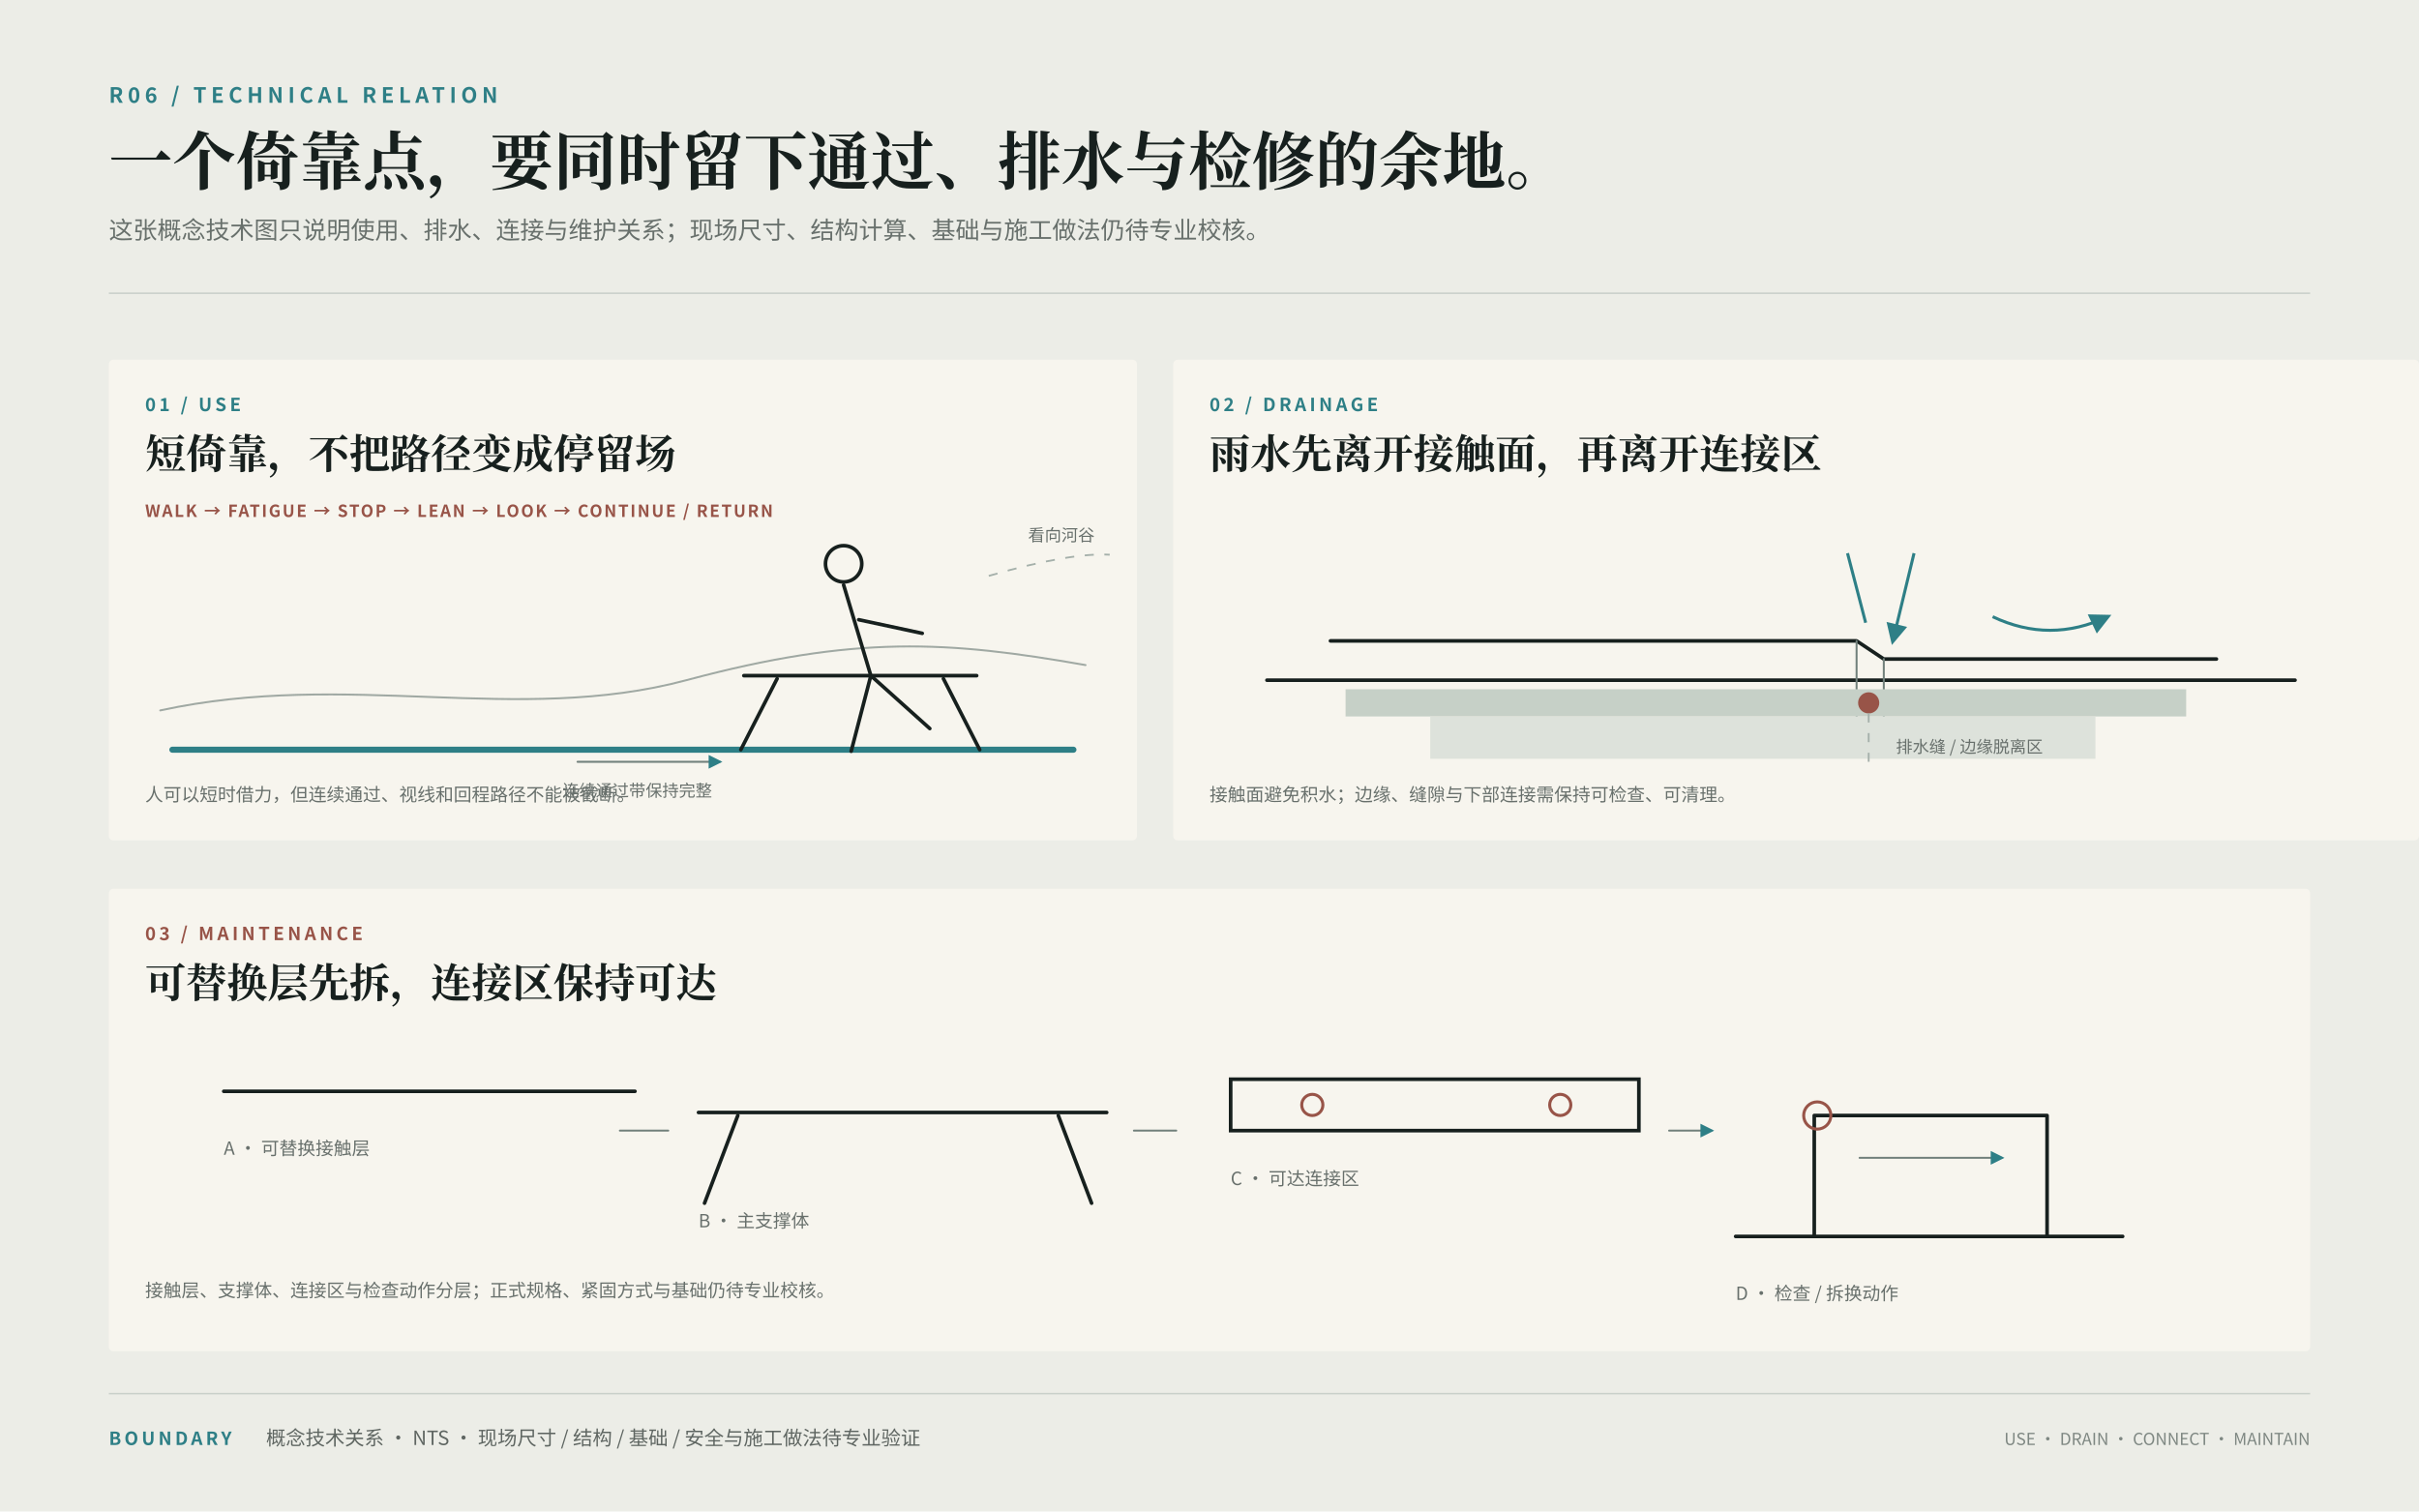
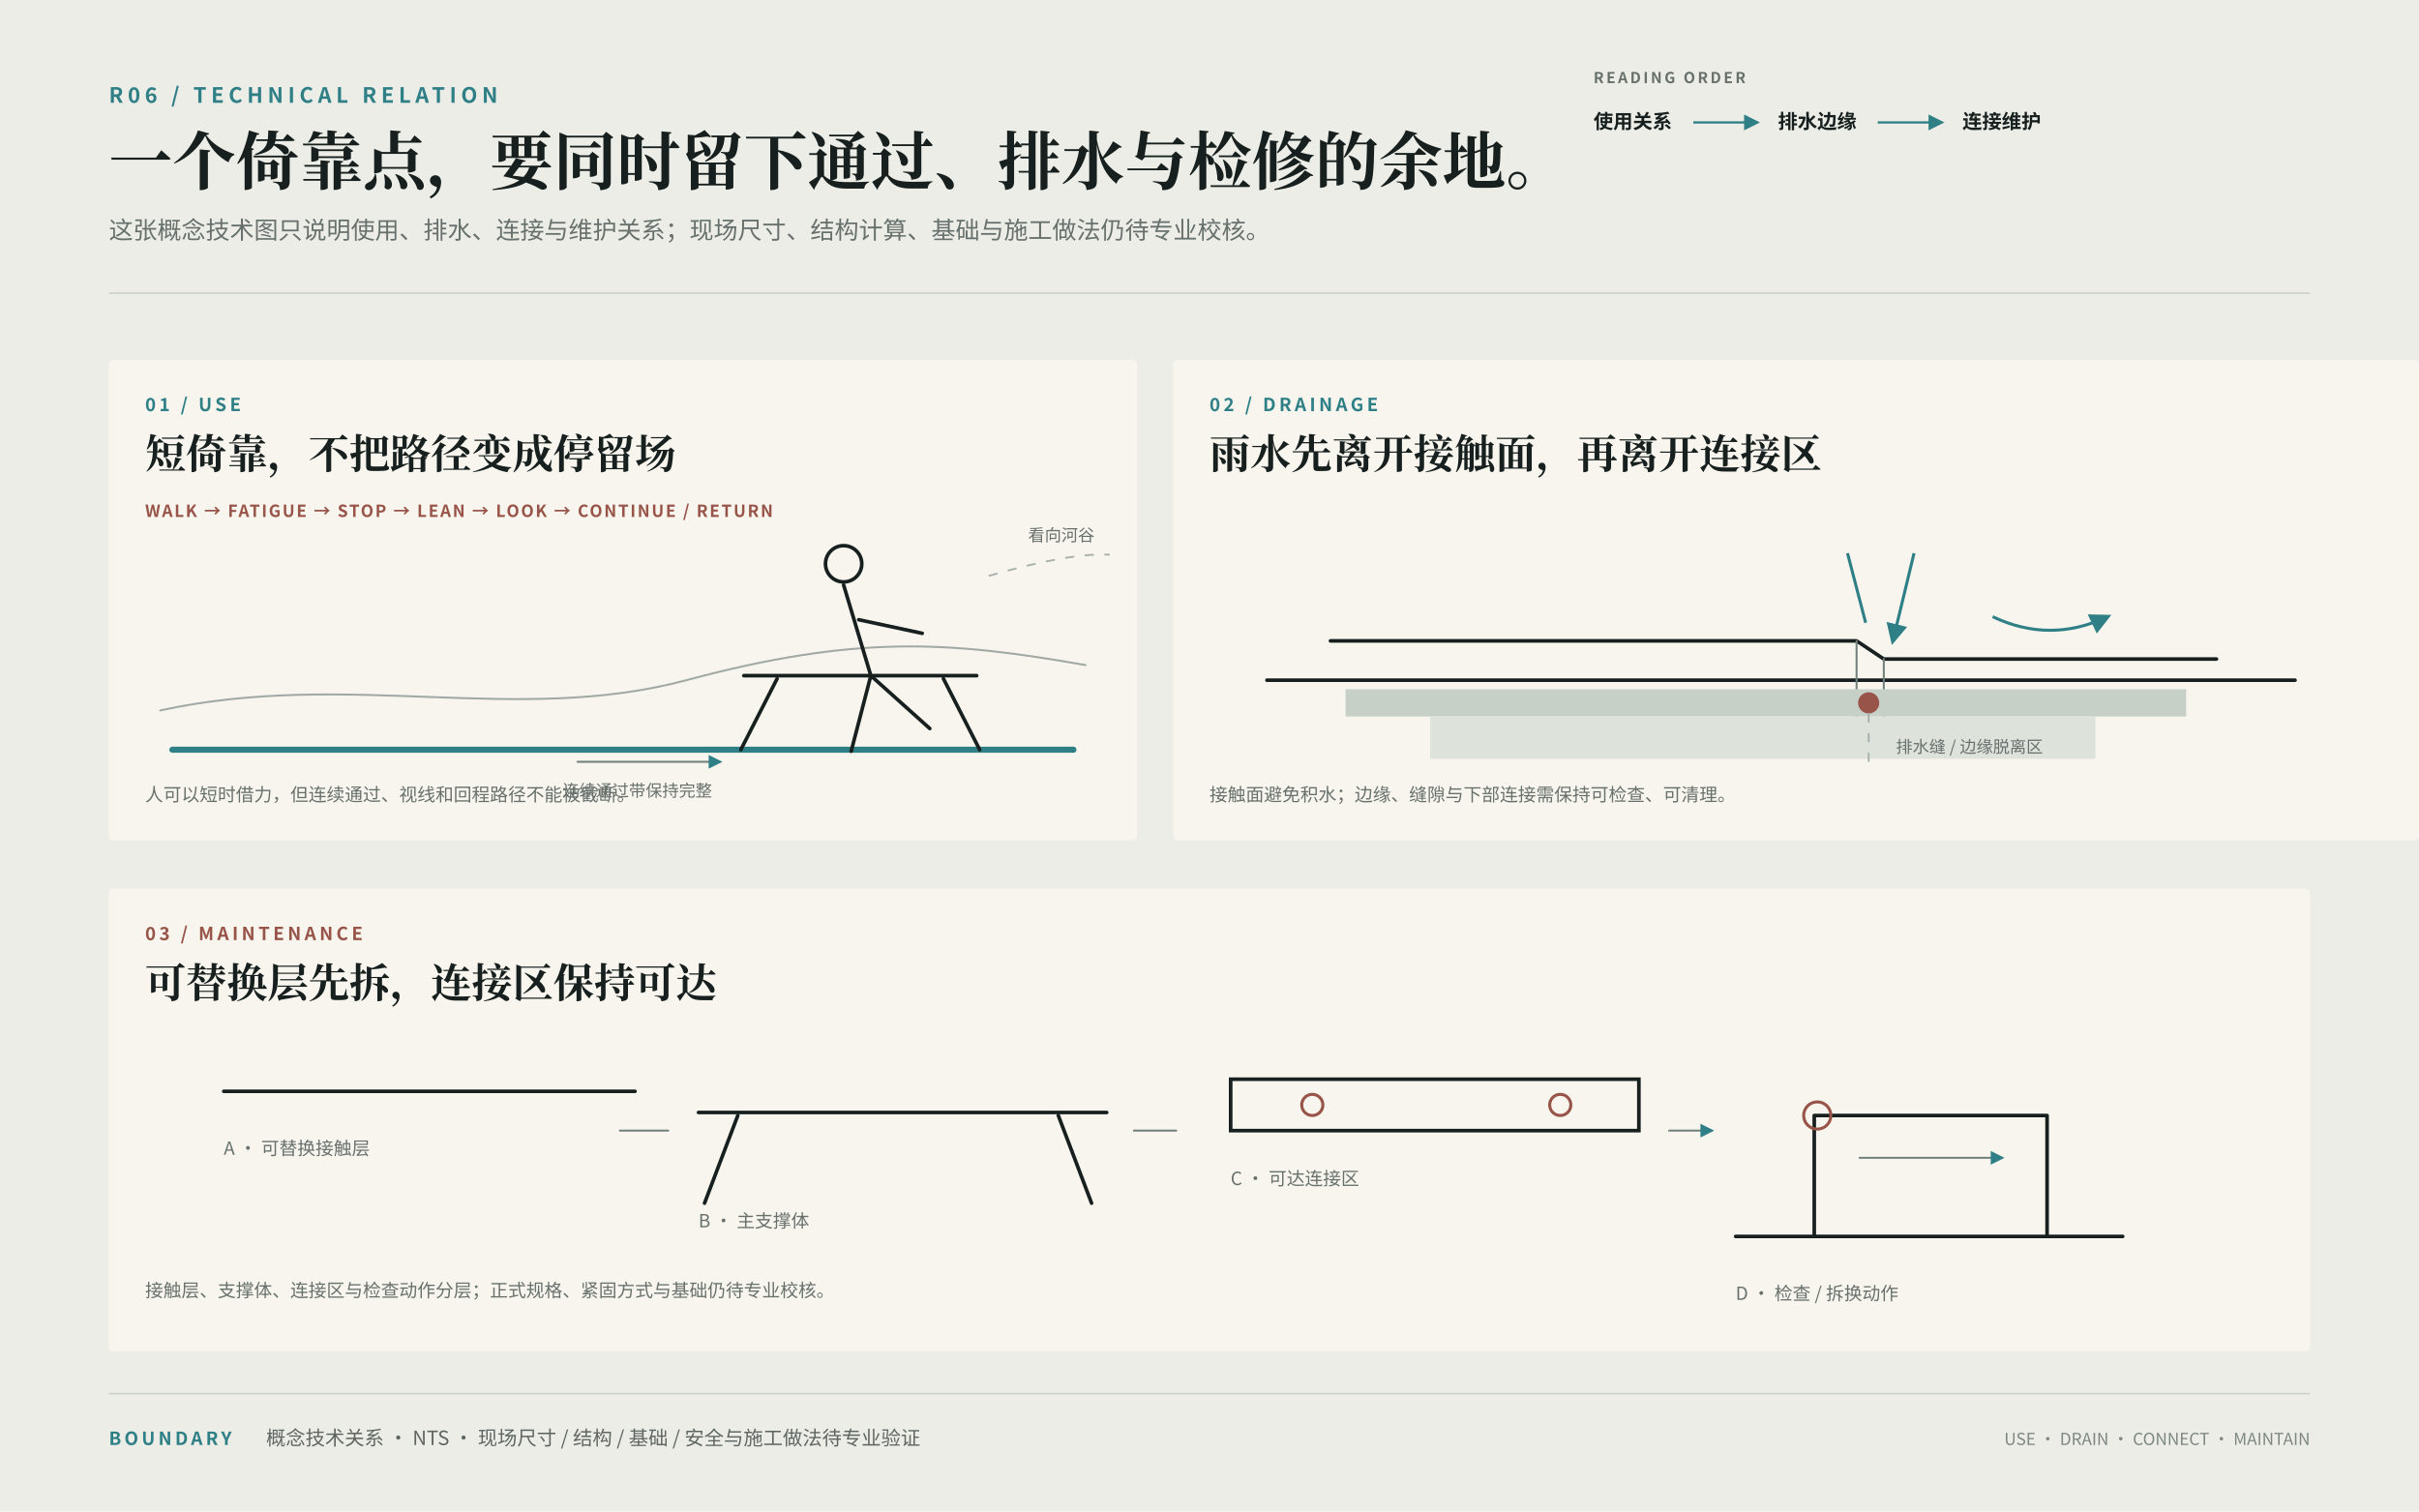
<svg xmlns="http://www.w3.org/2000/svg" width="1600" height="1000" viewBox="0 0 1600 1000" role="img" aria-labelledby="title desc">
  <defs>
    <style>
.sans{font-family:"Noto Sans CJK SC","Microsoft YaHei",Arial,sans-serif}.serif{font-family:"Noto Serif CJK SC","Songti SC","SimSun",serif}.ink{fill:#17201E}.muted{fill:#68706C}.water{stroke:#2E7F86}.seal{fill:#985448}.line{fill:none;stroke:#17201E;stroke-width:2.4;stroke-linecap:round;stroke-linejoin:round}.thin{fill:none;stroke:#71807B;stroke-width:1.3;stroke-linecap:round}.ghost{fill:none;stroke:#A5B0AA;stroke-width:1.2;stroke-dasharray:6 7}.route{fill:none;stroke:#2E7F86;stroke-width:4;stroke-linecap:round}.surface{fill:#DDE2DB}.surface2{fill:#C6D0C7}.paper{fill:#F7F5EE}.dark{fill:#0D2429}
</style>
    <marker id="arrow" viewBox="0 0 10 10" refX="8" refY="5" markerWidth="7" markerHeight="7" orient="auto-start-reverse">
      <path d="M0 0L10 5L0 10Z" fill="#2E7F86" />
    </marker>
  </defs>
  <rect width="1600" height="1000" fill="#ECEDE7" />
  <g class="sans">
    <text x="72" y="68" font-size="14" font-weight="700" letter-spacing="3" fill="#2E7F86">R06 / TECHNICAL RELATION</text>
    <text x="72" y="122" class="serif ink" font-size="42" font-weight="700">一个倚靠点，要同时留下通过、排水与检修的余地。</text>
    <text x="72" y="158" class="muted" font-size="16">这张概念技术图只说明使用、排水、连接与维护关系；现场尺寸、结构计算、基础与施工做法仍待专业校核。</text>
+     <g transform="translate(1054 55)">
+       <text x="0" y="0" font-size="10" font-weight="700" letter-spacing="1.6" fill="#68706C">READING ORDER</text>
+       <text x="0" y="30" font-size="13" font-weight="700" fill="#17201E">使用关系</text>
+       <path d="M66 26h42" class="water" fill="none" stroke-width="1.5" marker-end="url(#arrow)" />
+       <text x="122" y="30" font-size="13" font-weight="700" fill="#17201E">排水边缘</text>
+       <path d="M188 26h42" class="water" fill="none" stroke-width="1.5" marker-end="url(#arrow)" />
+       <text x="244" y="30" font-size="13" font-weight="700" fill="#17201E">连接维护</text>
+     </g>
  </g>
  <line x1="72" y1="194" x2="1528" y2="194" stroke="#C9D0CA" />
  <g transform="translate(72 238)">
    <g>
      <rect width="680" height="318" rx="3" class="paper" />
      <text x="24" y="34" class="sans" font-size="12" font-weight="700" letter-spacing="2.2" fill="#2E7F86">01 / USE</text>
      <text x="24" y="72" class="serif ink" font-size="27" font-weight="700">短倚靠，不把路径变成停留场</text>
      <text x="24" y="104" class="sans" font-size="11" font-weight="700" letter-spacing="1.1" fill="#985448">WALK → FATIGUE → STOP → LEAN → LOOK → CONTINUE / RETURN</text>
      <path d="M34 232 C158 205 270 242 382 212 S555 186 646 202" class="thin" opacity=".65" />
      <path d="M42 258 H638" class="route" />
      <path d="M420 209 H574" class="line" stroke-width="7" />
      <path d="M442 211 l-24 47 M552 211 l24 47" class="line" />
      <g transform="translate(486 135)" class="line">
        <circle cx="0" cy="0" r="12" />
        <path d="M0 14l18 60m-8-37l42 9m-34 28l-13 50m13-50l39 35" />
      </g>
      <path d="M582 143 C620 132 646 128 662 129" class="ghost" />
      <text x="608" y="120" class="sans muted" font-size="11">看向河谷</text>
      <path d="M310 266H404" class="thin" marker-end="url(#arrow)" />
      <text x="300" y="289" class="sans muted" font-size="11">连续通过带保持完整</text>
      <text x="24" y="292" class="sans muted" font-size="12">人可以短时借力，但连续通过、视线和回程路径不能被截断。</text>
    </g>
    <g transform="translate(704)">
      <rect width="824" height="318" rx="3" class="paper" />
      <text x="24" y="34" class="sans" font-size="12" font-weight="700" letter-spacing="2.2" fill="#2E7F86">02 / DRAINAGE</text>
      <text x="24" y="72" class="serif ink" font-size="27" font-weight="700">雨水先离开接触面，再离开连接区</text>
      <path d="M62 212 H742" class="line" />
      <path d="M104 186 H452 L470 198 H690" class="line" stroke-width="7" />
      <path d="M452 186 L452 236" class="thin" />
      <path d="M470 198 L470 236" class="thin" />
      <path d="M446 128 L458 174 M490 128 L476 186" class="water" fill="none" stroke-width="2" marker-end="url(#arrow)" />
      <path d="M542 170 q38 18 76 0" class="water" fill="none" stroke-width="2" marker-end="url(#arrow)" />
      <rect x="114" y="218" width="556" height="18" class="surface2" />
      <rect x="170" y="236" width="440" height="28" class="surface" />
      <circle cx="460" cy="227" r="7" fill="#985448" />
      <path d="M460 234v37" class="ghost" />
      <text x="478" y="260" class="sans muted" font-size="11">排水缝 / 边缘脱离区</text>
      <text x="24" y="292" class="sans muted" font-size="12">接触面避免积水；边缘、缝隙与下部连接需保持可检查、可清理。</text>
    </g>
    <g transform="translate(0 350)">
      <rect width="1456" height="306" rx="3" class="paper" />
      <text x="24" y="34" class="sans" font-size="12" font-weight="700" letter-spacing="2.2" fill="#985448">03 / MAINTENANCE</text>
      <text x="24" y="72" class="serif ink" font-size="27" font-weight="700">可替换层先拆，连接区保持可达</text>
      <g transform="translate(76 118)">
        <path d="M0 16H272" class="line" stroke-width="12" />
        <text x="0" y="58" class="sans muted" font-size="12">A · 可替换接触层</text>
      </g>
      <g transform="translate(390 132)">
        <path d="M0 16H270" class="line" stroke-width="7" />
        <path d="M26 18l-22 58 M238 18l22 58" class="line" />
        <text x="0" y="92" class="sans muted" font-size="12">B · 主支撑体</text>
      </g>
      <g transform="translate(724 118)">
        <rect x="18" y="8" width="270" height="34" fill="none" stroke="#17201E" stroke-width="2.4" />
        <circle cx="72" cy="25" r="7" fill="none" stroke="#985448" stroke-width="2" />
        <circle cx="236" cy="25" r="7" fill="none" stroke="#985448" stroke-width="2" />
        <text x="18" y="78" class="sans muted" font-size="12">C · 可达连接区</text>
      </g>
      <g transform="translate(1076 106)">
        <path d="M0 124H256" class="line" />
        <path d="M52 124V44H206V124" class="line" />
        <path d="M82 72h94" class="thin" marker-end="url(#arrow)" />
        <circle cx="54" cy="44" r="9" fill="none" stroke="#985448" stroke-width="2" />
        <text x="0" y="166" class="sans muted" font-size="12">D · 检查 / 拆换动作</text>
      </g>
      <path d="M338 160h32 M678 160h28 M1032 160h28" class="thin" marker-end="url(#arrow)" />
      <text x="24" y="270" class="sans muted" font-size="12">接触层、支撑体、连接区与检查动作分层；正式规格、紧固方式与基础仍待专业校核。</text>
    </g>
  </g>
  <g transform="translate(72 922)" class="sans">
    <line x1="0" y1="0" x2="1456" y2="0" stroke="#C9D0CA" />
    <text y="34" font-size="12" font-weight="700" fill="#2E7F86" letter-spacing="2.1">BOUNDARY</text>
    <text x="104" y="34" font-size="13" fill="#5F6662">概念技术关系 · NTS · 现场尺寸 / 结构 / 基础 / 安全与施工做法待专业验证</text>
    <text x="1456" y="34" text-anchor="end" font-size="11" fill="#7E8782">USE · DRAIN · CONNECT · MAINTAIN</text>
  </g>
</svg>
